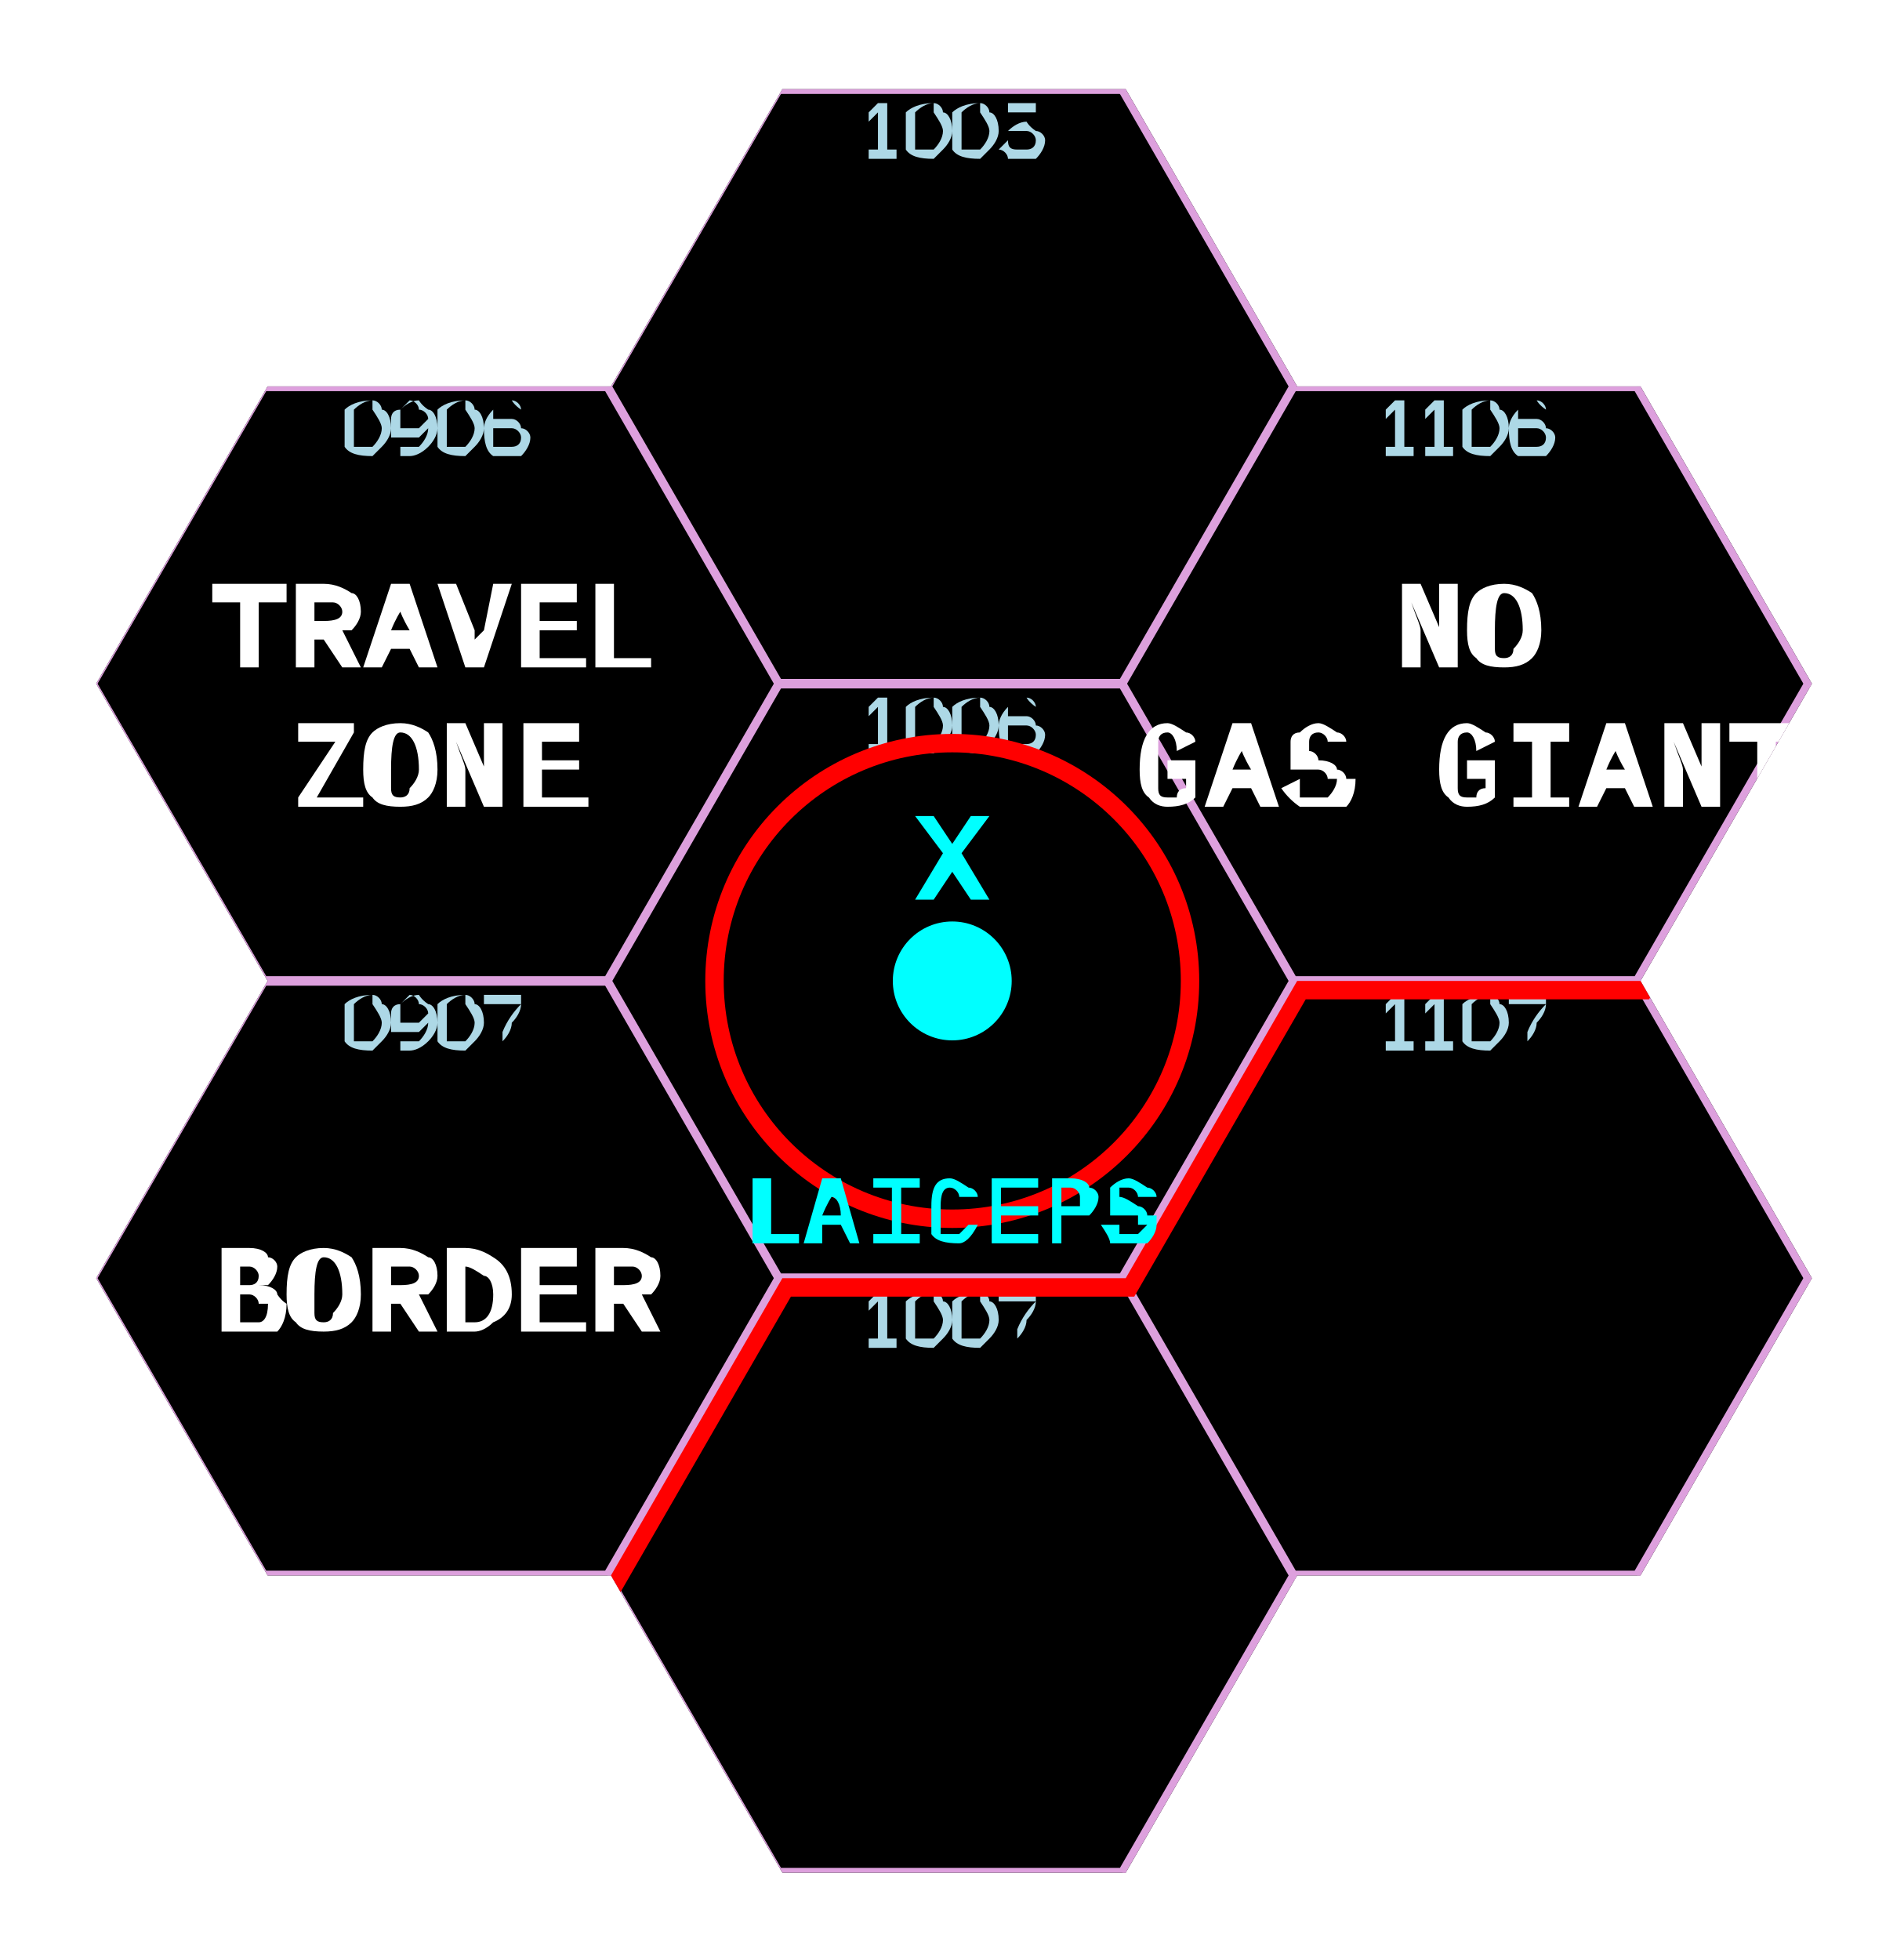
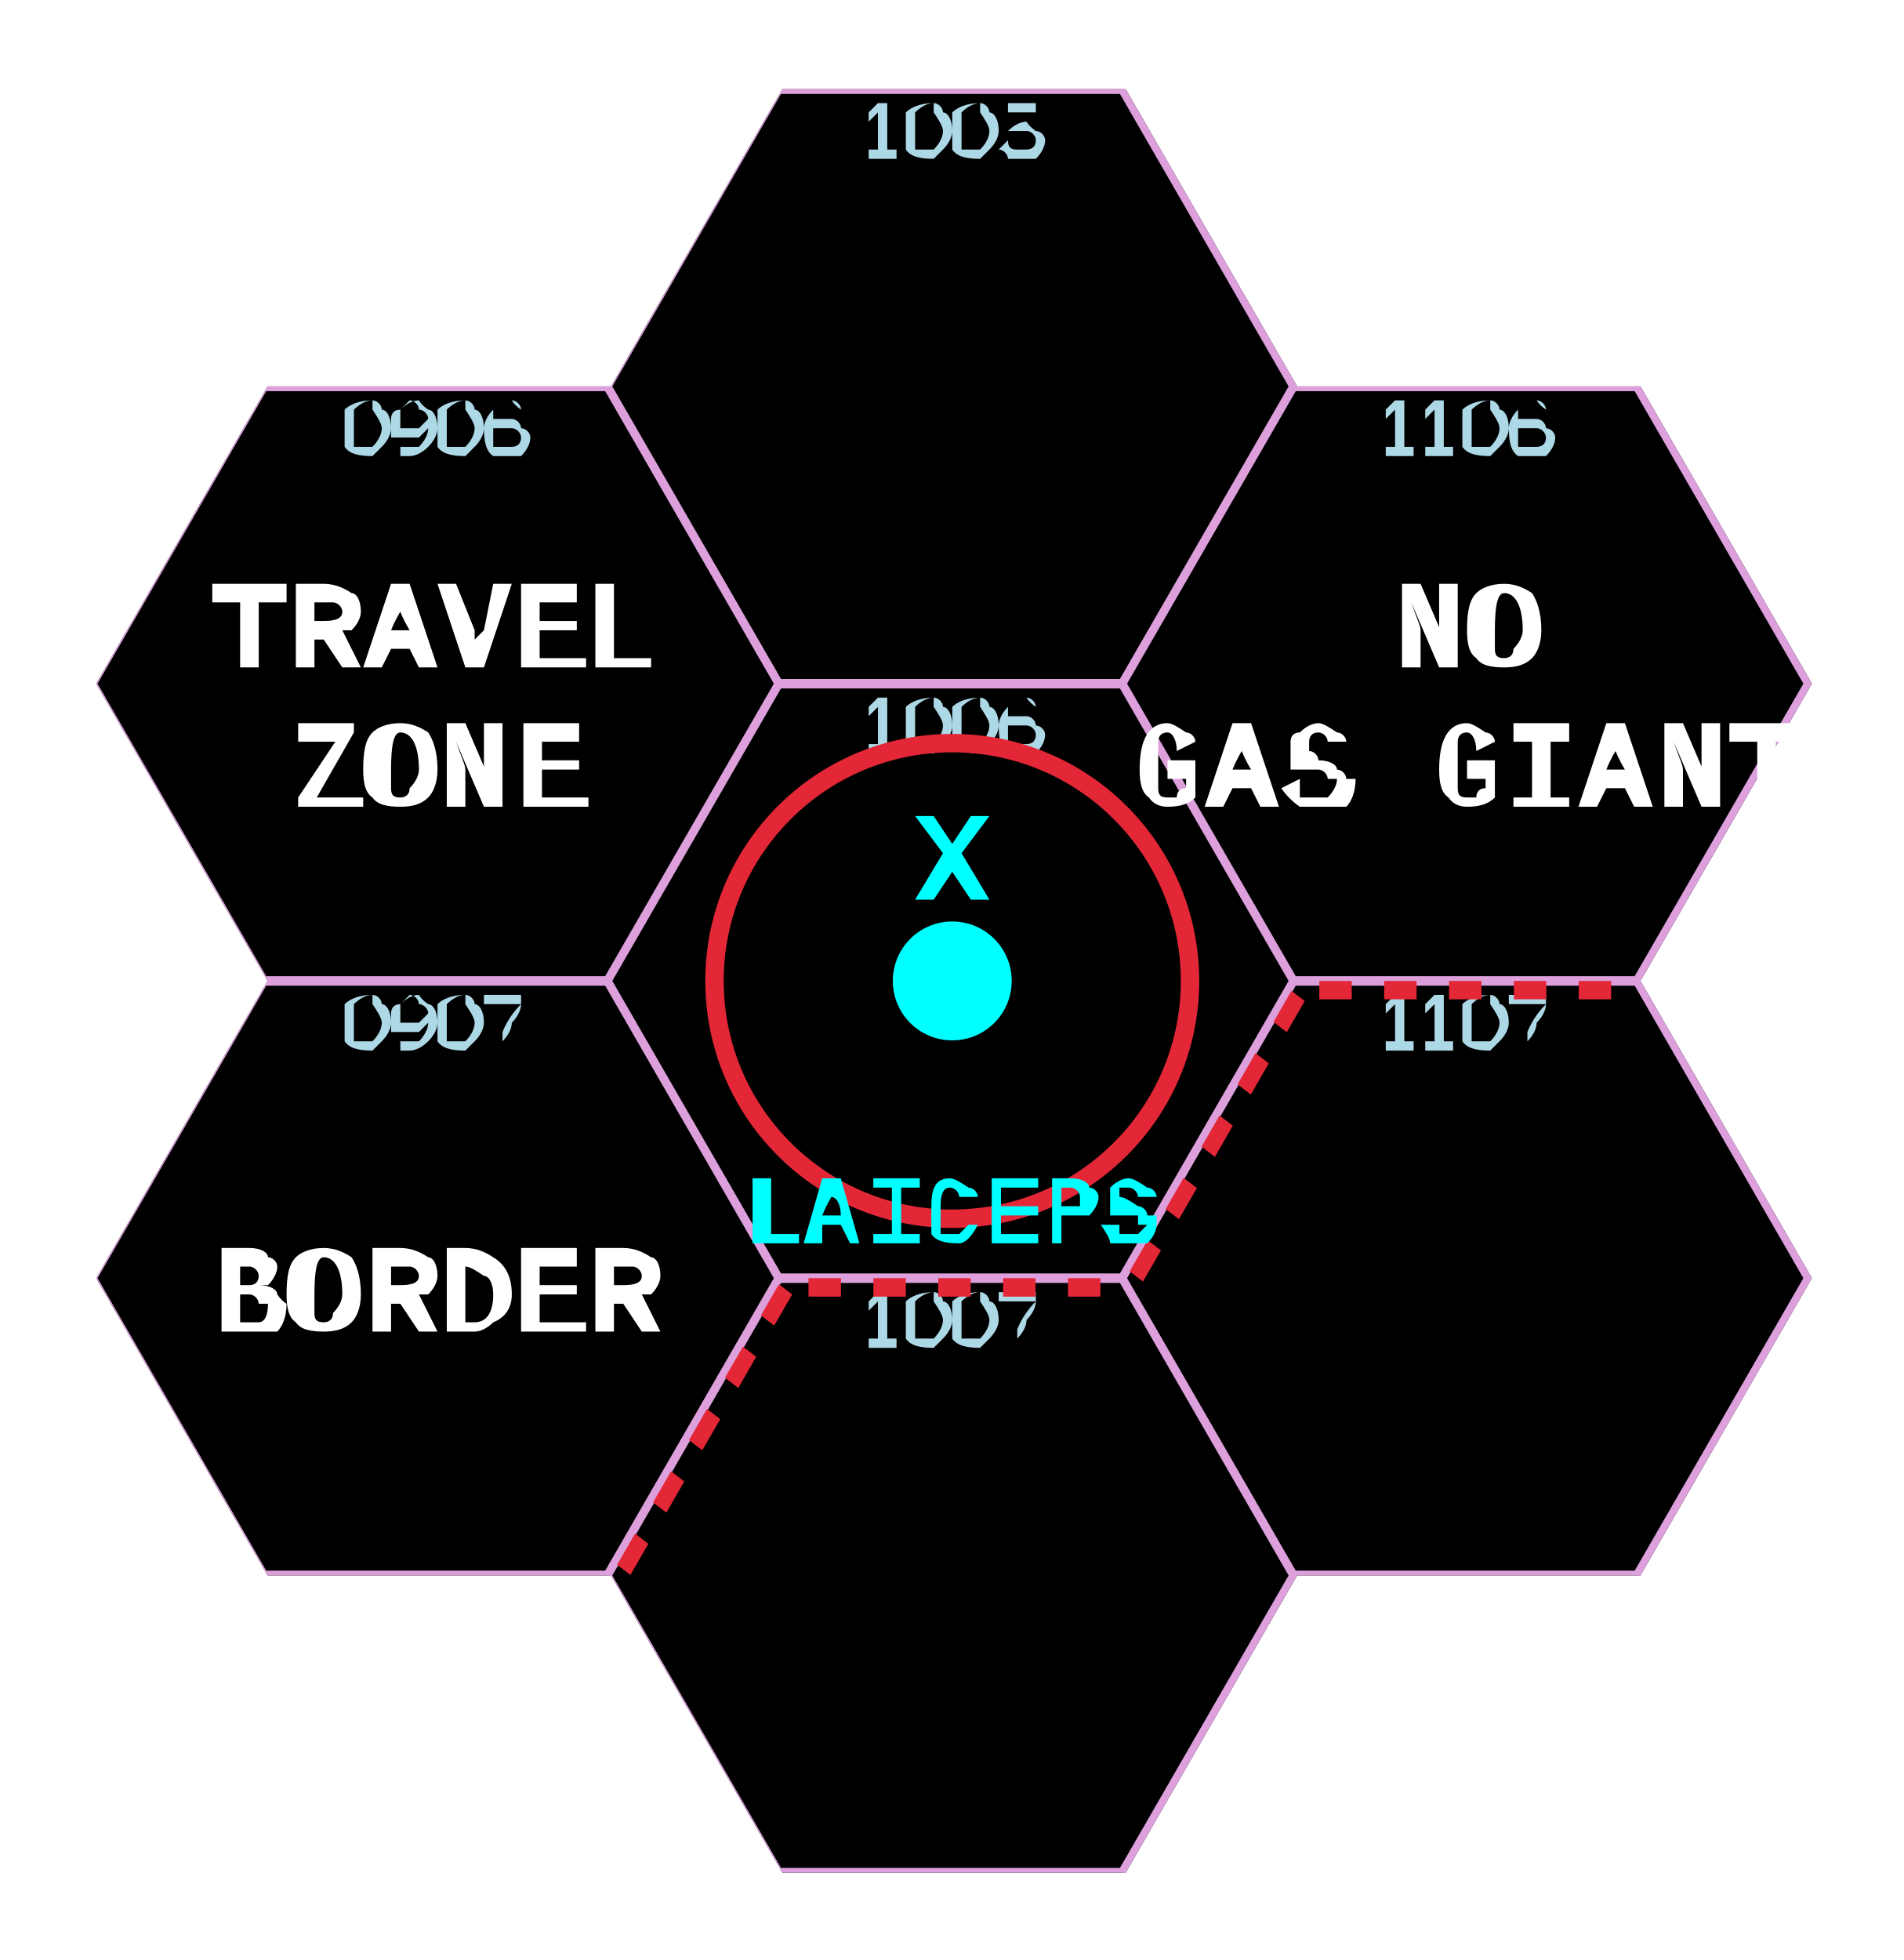
- <svg xmlns="http://www.w3.org/2000/svg" version="1.1" baseProfile="full" width="205" height="211">
+ <svg xmlns="http://www.w3.org/2000/svg" version="1.1" baseProfile="full" width="205" height="211" viewBox="0 0 205 211" clip="0 205 0 211">
  <defs>
    <clipPath id="did1">
      <path d="M1031.17,-354l-0.333,-0.5l0.333,-0.5h0.667l0.333,-0.5h0.667l0.333,0.5h0.667l0.333,0.5l-0.333,0.5l0.333,0.5l-0.333,0.5h-0.667l-0.333,0.5h-0.667l-0.333,-0.5h-0.667l-0.333,-0.5l0.333,-0.5Z" />
    </clipPath>
    <clipPath id="did2">
      <path d="M1023.17,-359l-0.333,-0.5l0.333,-0.5h0.667l0.333,0.5h0.667l0.333,-0.5h0.667l0.333,0.5h0.667l0.333,-0.5h0.667l0.333,0.5h0.667l0.333,-0.5h0.667l0.333,0.5h0.667l0.333,-0.5h0.667l0.333,0.5h0.667l0.333,-0.5h0.667l0.333,0.5h0.667l0.333,-0.5h0.667l0.333,0.5h0.667l0.333,-0.5h0.667l0.333,0.5h0.667l0.333,-0.5h0.667l0.333,0.5h0.667l0.333,-0.5h0.667l0.333,0.5h0.667l0.333,-0.5h0.667l0.333,0.5h0.667l0.333,-0.5h0.667l0.333,0.5h0.667l0.333,-0.5h0.667l0.333,0.5h0.667l0.333,-0.5h0.667l0.333,0.5h0.667l0.333,-0.5h0.667l0.333,0.5h0.667l0.333,-0.5h0.667l0.333,0.5h0.667l0.333,0.5l-0.333,0.5l0.333,0.5l-0.333,0.5l0.333,0.5l-0.333,0.5l0.333,0.5l-0.333,0.5l0.333,0.5l-0.333,0.5l0.333,0.5l-0.333,0.5l0.333,0.5l-0.333,0.5l0.333,0.5l-0.333,0.5l0.333,0.5l-0.333,0.5l0.333,0.5l-0.333,0.5l0.333,0.5l-0.333,0.5l0.333,0.5l-0.333,0.5l0.333,0.5l-0.333,0.5l0.333,0.5l-0.333,0.5l0.333,0.5l-0.333,0.5l0.333,0.5l-0.333,0.5l0.333,0.5l-0.333,0.5l0.333,0.5l-0.333,0.5l0.333,0.5l-0.333,0.5l0.333,0.5l-0.333,0.5l0.333,0.5l-0.333,0.5l0.333,0.5l-0.333,0.5l0.333,0.5l-0.333,0.5l0.333,0.5l-0.333,0.5l0.333,0.5l-0.333,0.5l0.333,0.5l-0.333,0.5l0.333,0.5l-0.333,0.5l0.333,0.5l-0.333,0.5l0.333,0.5l-0.333,0.5l0.333,0.5l-0.333,0.5l0.333,0.5l-0.333,0.5l0.333,0.5l-0.333,0.5l0.333,0.5l-0.333,0.5l0.333,0.5l-0.333,0.5l0.333,0.5l-0.333,0.5l0.333,0.5l-0.333,0.5l0.333,0.5l-0.333,0.5l0.333,0.5l-0.333,0.5l0.333,0.5l-0.333,0.5l0.333,0.5l-0.333,0.5h-0.667l-0.333,-0.5h-0.667l-0.333,0.5h-0.667l-0.333,-0.5h-0.667l-0.333,0.5h-0.667l-0.333,-0.5h-0.667l-0.333,0.5h-0.667l-0.333,-0.5h-0.667l-0.333,0.5h-0.667l-0.333,-0.5h-0.667l-0.333,0.5h-0.667l-0.333,-0.5h-0.667l-0.333,0.5h-0.667l-0.333,-0.5h-0.667l-0.333,0.5h-0.667l-0.333,-0.5h-0.667l-0.333,0.5h-0.667l-0.333,-0.5h-0.667l-0.333,0.5h-0.667l-0.333,-0.5h-0.667l-0.333,0.5h-0.667l-0.333,-0.5h-0.667l-0.333,0.5h-0.667l-0.333,-0.5h-0.667l-0.333,0.5h-0.667l-0.333,-0.5h-0.667l-0.333,0.5h-0.667l-0.333,-0.5h-0.667l-0.333,0.5h-0.667l-0.333,-0.5h-0.667l-0.333,0.5h-0.667l-0.333,-0.5h-0.667l-0.333,-0.5l0.333,-0.5l-0.333,-0.5l0.333,-0.5l-0.333,-0.5l0.333,-0.5l-0.333,-0.5l0.333,-0.5l-0.333,-0.5l0.333,-0.5l-0.333,-0.5l0.333,-0.5l-0.333,-0.5l0.333,-0.5l-0.333,-0.5l0.333,-0.5l-0.333,-0.5l0.333,-0.5l-0.333,-0.5l0.333,-0.5l-0.333,-0.5l0.333,-0.5l-0.333,-0.5l0.333,-0.5l-0.333,-0.5l0.333,-0.5l-0.333,-0.5l0.333,-0.5l-0.333,-0.5l0.333,-0.5l-0.333,-0.5l0.333,-0.5l-0.333,-0.5l0.333,-0.5l-0.333,-0.5l0.333,-0.5l-0.333,-0.5l0.333,-0.5l-0.333,-0.5l0.333,-0.5l-0.333,-0.5l0.333,-0.5l-0.333,-0.5l0.333,-0.5l-0.333,-0.5l0.333,-0.5l-0.333,-0.5l0.333,-0.5l-0.333,-0.5l0.333,-0.5l-0.333,-0.5l0.333,-0.5l-0.333,-0.5l0.333,-0.5l-0.333,-0.5l0.333,-0.5l-0.333,-0.5l0.333,-0.5l-0.333,-0.5l0.333,-0.5l-0.333,-0.5l0.333,-0.5l-0.333,-0.5l0.333,-0.5l-0.333,-0.5l0.333,-0.5l-0.333,-0.5l0.333,-0.5l-0.333,-0.5l0.333,-0.5l-0.333,-0.5l0.333,-0.5l-0.333,-0.5l0.333,-0.5l-0.333,-0.5l0.333,-0.5l-0.333,-0.5l0.333,-0.5Z" />
    </clipPath>
    <clipPath id="did3">
+       <path d="M1023.17,-359l-0.333,-0.5l0.333,-0.5h0.667l0.333,0.5h0.667l0.333,-0.5h0.667l0.333,0.5h0.667l0.333,-0.5h0.667l0.333,0.5h0.667l0.333,-0.5h0.667l0.333,0.5h0.667l0.333,-0.5h0.667l0.333,0.5h0.667l0.333,-0.5h0.667l0.333,0.5h0.667l0.333,-0.5h0.667l0.333,0.5h0.667l0.333,-0.5h0.667l0.333,0.5h0.667l0.333,-0.5h0.667l0.333,0.5h0.667l0.333,-0.5h0.667l0.333,0.5h0.667l0.333,-0.5h0.667l0.333,0.5h0.667l0.333,-0.5h0.667l0.333,0.5h0.667l0.333,-0.5h0.667l0.333,0.5h0.667l0.333,-0.5h0.667l0.333,0.5h0.667l0.333,-0.5h0.667l0.333,0.5h0.667l0.333,-0.5h0.667l0.333,0.5h0.667l0.333,0.5l-0.333,0.5l0.333,0.5l-0.333,0.5l0.333,0.5l-0.333,0.5l0.333,0.5l-0.333,0.5l0.333,0.5l-0.333,0.5l0.333,0.5l-0.333,0.5l0.333,0.5l-0.333,0.5l0.333,0.5l-0.333,0.5l0.333,0.5l-0.333,0.5l0.333,0.5l-0.333,0.5l0.333,0.5l-0.333,0.5l0.333,0.5l-0.333,0.5l0.333,0.5l-0.333,0.5l0.333,0.5l-0.333,0.5l0.333,0.5l-0.333,0.5l0.333,0.5l-0.333,0.5l0.333,0.5l-0.333,0.5l0.333,0.5l-0.333,0.5l0.333,0.5l-0.333,0.5l0.333,0.5l-0.333,0.5l0.333,0.5l-0.333,0.5l0.333,0.5l-0.333,0.5l0.333,0.5l-0.333,0.5l0.333,0.5l-0.333,0.5l0.333,0.5l-0.333,0.5l0.333,0.5l-0.333,0.5l0.333,0.5l-0.333,0.5l0.333,0.5l-0.333,0.5l0.333,0.5l-0.333,0.5l0.333,0.5l-0.333,0.5l0.333,0.5l-0.333,0.5l0.333,0.5l-0.333,0.5l0.333,0.5l-0.333,0.5l0.333,0.5l-0.333,0.5l0.333,0.5l-0.333,0.5l0.333,0.5l-0.333,0.5l0.333,0.5l-0.333,0.5l0.333,0.5l-0.333,0.5l0.333,0.5l-0.333,0.5l0.333,0.5l-0.333,0.5h-0.667l-0.333,-0.5h-0.667l-0.333,0.5h-0.667l-0.333,-0.5h-0.667l-0.333,0.5h-0.667l-0.333,-0.5h-0.667l-0.333,0.5h-0.667l-0.333,-0.5h-0.667l-0.333,0.5h-0.667l-0.333,-0.5h-0.667l-0.333,0.5h-0.667l-0.333,-0.5h-0.667l-0.333,0.5h-0.667l-0.333,-0.5h-0.667l-0.333,0.5h-0.667l-0.333,-0.5h-0.667l-0.333,0.5h-0.667l-0.333,-0.5h-0.667l-0.333,0.5h-0.667l-0.333,-0.5h-0.667l-0.333,0.5h-0.667l-0.333,-0.5h-0.667l-0.333,0.5h-0.667l-0.333,-0.5h-0.667l-0.333,0.5h-0.667l-0.333,-0.5h-0.667l-0.333,0.5h-0.667l-0.333,-0.5h-0.667l-0.333,0.5h-0.667l-0.333,-0.5h-0.667l-0.333,0.5h-0.667l-0.333,-0.5h-0.667l-0.333,-0.5l0.333,-0.5l-0.333,-0.5l0.333,-0.5l-0.333,-0.5l0.333,-0.5l-0.333,-0.5l0.333,-0.5l-0.333,-0.5l0.333,-0.5l-0.333,-0.5l0.333,-0.5l-0.333,-0.5l0.333,-0.5l-0.333,-0.5l0.333,-0.5l-0.333,-0.5l0.333,-0.5l-0.333,-0.5l0.333,-0.5l-0.333,-0.5l0.333,-0.5l-0.333,-0.5l0.333,-0.5l-0.333,-0.5l0.333,-0.5l-0.333,-0.5l0.333,-0.5l-0.333,-0.5l0.333,-0.5l-0.333,-0.5l0.333,-0.5l-0.333,-0.5l0.333,-0.5l-0.333,-0.5l0.333,-0.5l-0.333,-0.5l0.333,-0.5l-0.333,-0.5l0.333,-0.5l-0.333,-0.5l0.333,-0.5l-0.333,-0.5l0.333,-0.5l-0.333,-0.5l0.333,-0.5l-0.333,-0.5l0.333,-0.5l-0.333,-0.5l0.333,-0.5l-0.333,-0.5l0.333,-0.5l-0.333,-0.5l0.333,-0.5l-0.333,-0.5l0.333,-0.5l-0.333,-0.5l0.333,-0.5l-0.333,-0.5l0.333,-0.5l-0.333,-0.5l0.333,-0.5l-0.333,-0.5l0.333,-0.5l-0.333,-0.5l0.333,-0.5l-0.333,-0.5l0.333,-0.5l-0.333,-0.5l0.333,-0.5l-0.333,-0.5l0.333,-0.5l-0.333,-0.5l0.333,-0.5l-0.333,-0.5l0.333,-0.5l-0.333,-0.5l0.333,-0.5Z" />
+     </clipPath>
+     <clipPath id="did4">
      <path d="M1031.17,-352l-0.333,-0.5l0.333,-0.5h0.667l0.333,-0.5h0.667l0.333,-0.5h0.667l0.333,-0.5h0.667l0.333,0.5l-0.333,0.5l0.333,0.5l-0.333,0.5l0.333,0.5l-0.333,0.5h-0.667l-0.333,0.5h-0.667l-0.333,0.5h-0.667l-0.333,0.5h-0.667l-0.333,-0.5l0.333,-0.5l-0.333,-0.5l0.333,-0.5Z" />
+     </clipPath>
+     <clipPath id="did5">
+       <path d="M1031.17,-354l-0.333,-0.5l0.333,-0.5h0.667l0.333,-0.5h0.667l0.333,0.5h0.667l0.333,0.5l-0.333,0.5l0.333,0.5l-0.333,0.5h-0.667l-0.333,0.5h-0.667l-0.333,-0.5h-0.667l-0.333,-0.5l0.333,-0.5Z" />
+     </clipPath>
+     <clipPath id="did6">
+       <path d="M1031.17,-354l-0.333,-0.5l0.333,-0.5h0.667l0.333,-0.5h0.667l0.333,0.5h0.667l0.333,0.5l-0.333,0.5l0.333,0.5l-0.333,0.5h-0.667l-0.333,0.5h-0.667l-0.333,-0.5h-0.667l-0.333,-0.5l0.333,-0.5Z" />
    </clipPath>
  </defs>
  <g fill="None" stroke="None" transform="matrix(1,0,0,1,0,0) matrix(55.4256,0,0,64,-57124.4,22761.6)">
    <g clip-path="url(#did1)">
      <rect x="1030.65" y="-355.65" width="3.7" height="3.3" fill="rgb(0,0,0)" />
      <path d="M1028.83,-356.5v0l0.333,0.5h0.667l0.333,-0.5" stroke="rgb(221,160,221)" stroke-width="0.016" />
      <path d="M1028.83,-355.5v0l0.333,0.5h0.667l0.333,-0.5" stroke="rgb(221,160,221)" stroke-width="0.016" />
      <path d="M1028.83,-354.5v0l0.333,0.5h0.667l0.333,-0.5" stroke="rgb(221,160,221)" stroke-width="0.016" />
      <path d="M1028.83,-353.5v0l0.333,0.5h0.667l0.333,-0.5" stroke="rgb(221,160,221)" stroke-width="0.016" />
      <path d="M1028.83,-352.5v0l0.333,0.5h0.667l0.333,-0.5" stroke="rgb(221,160,221)" stroke-width="0.016" />
      <path d="M1028.83,-351.5v0l0.333,0.5h0.667l0.333,-0.5" stroke="rgb(221,160,221)" stroke-width="0.016" />
      <path d="M1029.83,-356v0l0.333,0.5h0.667l0.333,-0.5" stroke="rgb(221,160,221)" stroke-width="0.016" />
      <path d="M1029.83,-355v0l0.333,0.5h0.667l0.333,-0.5" stroke="rgb(221,160,221)" stroke-width="0.016" />
      <path d="M1029.83,-354v0l0.333,0.5h0.667l0.333,-0.5" stroke="rgb(221,160,221)" stroke-width="0.016" />
      <path d="M1029.83,-353v0l0.333,0.5h0.667l0.333,-0.5" stroke="rgb(221,160,221)" stroke-width="0.016" />
      <path d="M1029.83,-352v0l0.333,0.5h0.667l0.333,-0.5" stroke="rgb(221,160,221)" stroke-width="0.016" />
      <path d="M1029.83,-351v0l0.333,0.5h0.667l0.333,-0.5" stroke="rgb(221,160,221)" stroke-width="0.016" />
      <path d="M1030.83,-356.5v0l0.333,0.5h0.667l0.333,-0.5" stroke="rgb(221,160,221)" stroke-width="0.016" />
      <path d="M1030.83,-355.5v0l0.333,0.5h0.667l0.333,-0.5" stroke="rgb(221,160,221)" stroke-width="0.016" />
      <path d="M1030.83,-354.5v0l0.333,0.5h0.667l0.333,-0.5" stroke="rgb(221,160,221)" stroke-width="0.016" />
      <path d="M1030.83,-353.5v0l0.333,0.5h0.667l0.333,-0.5" stroke="rgb(221,160,221)" stroke-width="0.016" />
      <path d="M1030.83,-352.5v0l0.333,0.5h0.667l0.333,-0.5" stroke="rgb(221,160,221)" stroke-width="0.016" />
      <path d="M1030.83,-351.5v0l0.333,0.5h0.667l0.333,-0.5" stroke="rgb(221,160,221)" stroke-width="0.016" />
      <path d="M1031.83,-356v0l0.333,0.5h0.667l0.333,-0.5" stroke="rgb(221,160,221)" stroke-width="0.016" />
      <path d="M1031.83,-355v0l0.333,0.5h0.667l0.333,-0.5" stroke="rgb(221,160,221)" stroke-width="0.016" />
      <path d="M1031.83,-354v0l0.333,0.5h0.667l0.333,-0.5" stroke="rgb(221,160,221)" stroke-width="0.016" />
      <path d="M1031.83,-353v0l0.333,0.5h0.667l0.333,-0.5" stroke="rgb(221,160,221)" stroke-width="0.016" />
      <path d="M1031.83,-352v0l0.333,0.5h0.667l0.333,-0.5" stroke="rgb(221,160,221)" stroke-width="0.016" />
      <path d="M1031.83,-351v0l0.333,0.5h0.667l0.333,-0.5" stroke="rgb(221,160,221)" stroke-width="0.016" />
      <path d="M1032.83,-356.5v0l0.333,0.5h0.667l0.333,-0.5" stroke="rgb(221,160,221)" stroke-width="0.016" />
      <path d="M1032.83,-355.5v0l0.333,0.5h0.667l0.333,-0.5" stroke="rgb(221,160,221)" stroke-width="0.016" />
      <path d="M1032.83,-354.5v0l0.333,0.5h0.667l0.333,-0.5" stroke="rgb(221,160,221)" stroke-width="0.016" />
      <path d="M1032.83,-353.5v0l0.333,0.5h0.667l0.333,-0.5" stroke="rgb(221,160,221)" stroke-width="0.016" />
      <path d="M1032.83,-352.5v0l0.333,0.5h0.667l0.333,-0.5" stroke="rgb(221,160,221)" stroke-width="0.016" />
      <path d="M1032.83,-351.5v0l0.333,0.5h0.667l0.333,-0.5" stroke="rgb(221,160,221)" stroke-width="0.016" />
      <path d="M1033.83,-356v0l0.333,0.5h0.667l0.333,-0.5" stroke="rgb(221,160,221)" stroke-width="0.016" />
      <path d="M1033.83,-355v0l0.333,0.5h0.667l0.333,-0.5" stroke="rgb(221,160,221)" stroke-width="0.016" />
      <path d="M1033.83,-354v0l0.333,0.5h0.667l0.333,-0.5" stroke="rgb(221,160,221)" stroke-width="0.016" />
      <path d="M1033.83,-353v0l0.333,0.5h0.667l0.333,-0.5" stroke="rgb(221,160,221)" stroke-width="0.016" />
      <path d="M1033.83,-352v0l0.333,0.5h0.667l0.333,-0.5" stroke="rgb(221,160,221)" stroke-width="0.016" />
      <path d="M1033.83,-351v0l0.333,0.5h0.667l0.333,-0.5" stroke="rgb(221,160,221)" stroke-width="0.016" />
      <text transform="translate(1029.5,-357) scale(1.1547 1)" font-family="Arial" font-size="0.14" text-anchor="middle" x="0" y="0.119" fill="rgb(173,216,230)">0704</text>
      <text transform="translate(1029.5,-356) scale(1.1547 1)" font-family="Arial" font-size="0.14" text-anchor="middle" x="0" y="0.119" fill="rgb(173,216,230)">0705</text>
      <text transform="translate(1029.5,-355) scale(1.1547 1)" font-family="Arial" font-size="0.14" text-anchor="middle" x="0" y="0.119" fill="rgb(173,216,230)">0706</text>
      <text transform="translate(1029.5,-354) scale(1.1547 1)" font-family="Arial" font-size="0.14" text-anchor="middle" x="0" y="0.119" fill="rgb(173,216,230)">0707</text>
      <text transform="translate(1029.5,-353) scale(1.1547 1)" font-family="Arial" font-size="0.14" text-anchor="middle" x="0" y="0.119" fill="rgb(173,216,230)">0708</text>
      <text transform="translate(1029.5,-352) scale(1.1547 1)" font-family="Arial" font-size="0.14" text-anchor="middle" x="0" y="0.119" fill="rgb(173,216,230)">0709</text>
      <text transform="translate(1030.5,-356.5) scale(1.1547 1)" font-family="Arial" font-size="0.14" text-anchor="middle" x="0" y="0.119" fill="rgb(173,216,230)">0804</text>
      <text transform="translate(1030.5,-355.5) scale(1.1547 1)" font-family="Arial" font-size="0.14" text-anchor="middle" x="0" y="0.119" fill="rgb(173,216,230)">0805</text>
      <text transform="translate(1030.5,-354.5) scale(1.1547 1)" font-family="Arial" font-size="0.14" text-anchor="middle" x="0" y="0.119" fill="rgb(173,216,230)">0806</text>
      <text transform="translate(1030.5,-353.5) scale(1.1547 1)" font-family="Arial" font-size="0.14" text-anchor="middle" x="0" y="0.119" fill="rgb(173,216,230)">0807</text>
      <text transform="translate(1030.5,-352.5) scale(1.1547 1)" font-family="Arial" font-size="0.14" text-anchor="middle" x="0" y="0.119" fill="rgb(173,216,230)">0808</text>
      <text transform="translate(1030.5,-351.5) scale(1.1547 1)" font-family="Arial" font-size="0.14" text-anchor="middle" x="0" y="0.119" fill="rgb(173,216,230)">0809</text>
      <text transform="translate(1031.5,-357) scale(1.1547 1)" font-family="Arial" font-size="0.14" text-anchor="middle" x="0" y="0.119" fill="rgb(173,216,230)">0904</text>
      <text transform="translate(1031.5,-356) scale(1.1547 1)" font-family="Arial" font-size="0.14" text-anchor="middle" x="0" y="0.119" fill="rgb(173,216,230)">0905</text>
      <text transform="translate(1031.5,-355) scale(1.1547 1)" font-family="Arial" font-size="0.14" text-anchor="middle" x="0" y="0.119" fill="rgb(173,216,230)">0906</text>
      <text transform="translate(1031.5,-354) scale(1.1547 1)" font-family="Arial" font-size="0.14" text-anchor="middle" x="0" y="0.119" fill="rgb(173,216,230)">0907</text>
      <text transform="translate(1031.5,-353) scale(1.1547 1)" font-family="Arial" font-size="0.14" text-anchor="middle" x="0" y="0.119" fill="rgb(173,216,230)">0908</text>
      <text transform="translate(1031.5,-352) scale(1.1547 1)" font-family="Arial" font-size="0.14" text-anchor="middle" x="0" y="0.119" fill="rgb(173,216,230)">0909</text>
      <text transform="translate(1032.5,-356.5) scale(1.1547 1)" font-family="Arial" font-size="0.14" text-anchor="middle" x="0" y="0.119" fill="rgb(173,216,230)">1004</text>
      <text transform="translate(1032.5,-355.5) scale(1.1547 1)" font-family="Arial" font-size="0.14" text-anchor="middle" x="0" y="0.119" fill="rgb(173,216,230)">1005</text>
      <text transform="translate(1032.5,-354.5) scale(1.1547 1)" font-family="Arial" font-size="0.14" text-anchor="middle" x="0" y="0.119" fill="rgb(173,216,230)">1006</text>
      <text transform="translate(1032.5,-353.5) scale(1.1547 1)" font-family="Arial" font-size="0.14" text-anchor="middle" x="0" y="0.119" fill="rgb(173,216,230)">1007</text>
      <text transform="translate(1032.5,-352.5) scale(1.1547 1)" font-family="Arial" font-size="0.14" text-anchor="middle" x="0" y="0.119" fill="rgb(173,216,230)">1008</text>
      <text transform="translate(1032.5,-351.5) scale(1.1547 1)" font-family="Arial" font-size="0.14" text-anchor="middle" x="0" y="0.119" fill="rgb(173,216,230)">1009</text>
      <text transform="translate(1033.5,-357) scale(1.1547 1)" font-family="Arial" font-size="0.14" text-anchor="middle" x="0" y="0.119" fill="rgb(173,216,230)">1104</text>
      <text transform="translate(1033.5,-356) scale(1.1547 1)" font-family="Arial" font-size="0.14" text-anchor="middle" x="0" y="0.119" fill="rgb(173,216,230)">1105</text>
      <text transform="translate(1033.5,-355) scale(1.1547 1)" font-family="Arial" font-size="0.14" text-anchor="middle" x="0" y="0.119" fill="rgb(173,216,230)">1106</text>
      <text transform="translate(1033.5,-354) scale(1.1547 1)" font-family="Arial" font-size="0.14" text-anchor="middle" x="0" y="0.119" fill="rgb(173,216,230)">1107</text>
      <text transform="translate(1033.5,-353) scale(1.1547 1)" font-family="Arial" font-size="0.14" text-anchor="middle" x="0" y="0.119" fill="rgb(173,216,230)">1108</text>
      <text transform="translate(1033.5,-352) scale(1.1547 1)" font-family="Arial" font-size="0.14" text-anchor="middle" x="0" y="0.119" fill="rgb(173,216,230)">1109</text>
      <text transform="translate(1034.5,-356.5) scale(1.1547 1)" font-family="Arial" font-size="0.14" text-anchor="middle" x="0" y="0.119" fill="rgb(173,216,230)">1204</text>
      <text transform="translate(1034.5,-355.5) scale(1.1547 1)" font-family="Arial" font-size="0.14" text-anchor="middle" x="0" y="0.119" fill="rgb(173,216,230)">1205</text>
      <text transform="translate(1034.5,-354.5) scale(1.1547 1)" font-family="Arial" font-size="0.14" text-anchor="middle" x="0" y="0.119" fill="rgb(173,216,230)">1206</text>
      <text transform="translate(1034.5,-353.5) scale(1.1547 1)" font-family="Arial" font-size="0.14" text-anchor="middle" x="0" y="0.119" fill="rgb(173,216,230)">1207</text>
      <text transform="translate(1034.5,-352.5) scale(1.1547 1)" font-family="Arial" font-size="0.14" text-anchor="middle" x="0" y="0.119" fill="rgb(173,216,230)">1208</text>
      <text transform="translate(1034.5,-351.5) scale(1.1547 1)" font-family="Arial" font-size="0.14" text-anchor="middle" x="0" y="0.119" fill="rgb(173,216,230)">1209</text>
-       <g clip-path="url(#did2)">
-         <path clip-path="url(#did3)" d="M1031.17,-352l-0.333,-0.5l0.333,-0.5h0.667l0.333,-0.5h0.667l0.333,-0.5h0.667l0.333,-0.5h0.667l0.333,0.5l-0.333,0.5l0.333,0.5l-0.333,0.5l0.333,0.5l-0.333,0.5h-0.667l-0.333,0.5h-0.667l-0.333,0.5h-0.667l-0.333,0.5h-0.667l-0.333,-0.5l0.333,-0.5l-0.333,-0.5l0.333,-0.5Z" stroke="rgb(255,0,0)" stroke-width="0.062" />
+       <g clip-path="url(#did3)">
+         <path clip-path="url(#did4)" d="M1031.17,-352l-0.333,-0.5l0.333,-0.5h0.667l0.333,-0.5h0.667l0.333,-0.5h0.667l0.333,-0.5h0.667l0.333,0.5l-0.333,0.5l0.333,0.5l-0.333,0.5l0.333,0.5l-0.333,0.5h-0.667l-0.333,0.5h-0.667l-0.333,0.5h-0.667l-0.333,0.5h-0.667l-0.333,-0.5l0.333,-0.5l-0.333,-0.5l0.333,-0.5Z" stroke="rgb(227,39,54)" stroke-width="0.062" stroke-dasharray="0.063 0.063" />
      </g>
-       <line x1="1031.72" y1="-356.612" x2="1032.28" y2="-356.888" stroke="rgb(0,128,0)" stroke-width="0.08" />
-       <g transform="translate(1028.5,-359) scale(1.1547 1)">
-         <text font-family="Courier New" font-size="0.35" font-weight="bold" text-decoration="underline" text-anchor="middle" x="0" y="-0.049" fill="rgb(0,255,255)">WORLD</text>
-         <text font-family="Courier New" font-size="0.35" font-weight="bold" text-decoration="underline" text-anchor="middle" x="0" y="0.347" fill="rgb(0,255,255)">CHARACTERISTICS</text>
-       </g>
-       <text transform="translate(1028.5,-355) scale(1.1547 1)" font-family="Courier New" font-size="0.35" font-weight="bold" text-decoration="underline" text-anchor="middle" x="0" y="0.149" fill="rgb(0,255,255)">POPULATION</text>
-       <text transform="translate(1036.5,-359) scale(1.1547 1)" font-family="Courier New" font-size="0.35" font-weight="bold" text-decoration="underline" text-anchor="middle" x="0" y="0.149" fill="rgb(0,255,255)">TRAVEL ZONES</text>
-       <text transform="translate(1036.5,-355) scale(1.1547 1)" font-family="Courier New" font-size="0.35" font-weight="bold" text-decoration="underline" text-anchor="middle" x="0" y="0.149" fill="rgb(0,255,255)">BASES</text>
-       <text transform="translate(1032.5,-359) scale(1.1547 1)" font-family="Courier New" font-size="0.35" font-weight="bold" text-decoration="underline" text-anchor="middle" x="0" y="0.149" fill="rgb(0,255,255)">MAP LEGEND</text>
-       <g transform="translate(1032.5,-358) scale(1.1547 1)">
-         <text font-family="Courier New" font-size="0.21" font-weight="bold" text-anchor="middle" x="0" y="-0.03" fill="rgb(255,255,255)">STARPORT</text>
-         <text font-family="Courier New" font-size="0.21" font-weight="bold" text-anchor="middle" x="0" y="0.208" fill="rgb(255,255,255)">TYPE</text>
-       </g>
-       <text transform="translate(1033.5,-357.5) scale(1.1547 1)" font-family="Courier New" font-size="0.21" font-weight="bold" text-anchor="middle" x="0" y="0.089" fill="rgb(255,255,255)">GAS GIANT</text>
-       <g transform="translate(1033.5,-356.5) scale(1.1547 1)">
-         <text font-family="Courier New" font-size="0.21" font-weight="bold" text-anchor="middle" x="0" y="-0.03" fill="rgb(255,255,255)" />
-         <text font-family="Courier New" font-size="0.21" font-weight="bold" text-anchor="middle" x="0" y="0.208" fill="rgb(255,255,255)">ALLEGIANCE</text>
-       </g>
-       <g transform="translate(1032.5,-356) scale(1.1547 1)">
-         <text font-family="Courier New" font-size="0.21" font-weight="bold" text-anchor="middle" x="0" y="-0.03" fill="rgb(255,255,255)">WORLD</text>
-         <text font-family="Courier New" font-size="0.21" font-weight="bold" text-anchor="middle" x="0" y="0.208" fill="rgb(255,255,255)">NAME</text>
-       </g>
-       <g transform="translate(1031.5,-356.5) scale(1.1547 1)">
-         <text font-family="Courier New" font-size="0.21" font-weight="bold" text-anchor="middle" x="0" y="-0.03" fill="rgb(255,255,255)">X-BOAT</text>
-         <text font-family="Courier New" font-size="0.21" font-weight="bold" text-anchor="middle" x="0" y="0.208" fill="rgb(255,255,255)">ROUTE</text>
-       </g>
-       <text transform="translate(1031.5,-357.5) scale(1.1547 1)" font-family="Courier New" font-size="0.21" font-weight="bold" text-anchor="middle" x="0" y="0.089" fill="rgb(255,255,255)">BASES</text>
-       <g transform="translate(1033.5,-354.5) scale(1.1547 1)">
-         <text font-family="Courier New" font-size="0.21" font-weight="bold" text-anchor="middle" x="0" y="-0.03" fill="rgb(255,255,255)">NO</text>
-         <text font-family="Courier New" font-size="0.21" font-weight="bold" text-anchor="middle" x="0" y="0.208" fill="rgb(255,255,255)">GAS GIANT</text>
-       </g>
-       <g transform="translate(1031.5,-354.5) scale(1.1547 1)">
-         <text font-family="Courier New" font-size="0.21" font-weight="bold" text-anchor="middle" x="0" y="-0.03" fill="rgb(255,255,255)">TRAVEL</text>
-         <text font-family="Courier New" font-size="0.21" font-weight="bold" text-anchor="middle" x="0" y="0.208" fill="rgb(255,255,255)">ZONE</text>
-       </g>
-       <text transform="translate(1031.5,-353.5) scale(1.1547 1)" font-family="Courier New" font-size="0.21" font-weight="bold" text-anchor="middle" x="0" y="0.089" fill="rgb(255,255,255)">BORDER</text>
+       <line x1="1031.72" y1="-356.612" x2="1032.28" y2="-356.888" stroke="rgb(4,129,4)" stroke-width="0.08" />
    </g>
-     <circle transform="translate(1032.5,-354) scale(1.1547 1)" r="0.4" cx="0" cy="0" stroke="rgb(255,0,0)" stroke-width="0.031" />
+     <g transform="translate(1028.5,-359) scale(1.1547 1)">
+       <text font-family="Courier New" font-size="0.35" font-weight="bold" text-decoration="underline" text-anchor="middle" x="0" y="-0.049" fill="rgb(0,255,255)">WORLD</text>
+       <text font-family="Courier New" font-size="0.35" font-weight="bold" text-decoration="underline" text-anchor="middle" x="0" y="0.347" fill="rgb(0,255,255)">CHARACTERISTICS</text>
+     </g>
+     <text transform="translate(1028.5,-355) scale(1.1547 1)" font-family="Courier New" font-size="0.35" font-weight="bold" text-decoration="underline" text-anchor="middle" x="0" y="0.149" fill="rgb(0,255,255)">POPULATION</text>
+     <text transform="translate(1036.5,-359) scale(1.1547 1)" font-family="Courier New" font-size="0.35" font-weight="bold" text-decoration="underline" text-anchor="middle" x="0" y="0.149" fill="rgb(0,255,255)">TRAVEL ZONES</text>
+     <text transform="translate(1036.5,-355) scale(1.1547 1)" font-family="Courier New" font-size="0.35" font-weight="bold" text-decoration="underline" text-anchor="middle" x="0" y="0.149" fill="rgb(0,255,255)">BASES</text>
+     <text transform="translate(1032.5,-359) scale(1.1547 1)" font-family="Courier New" font-size="0.35" font-weight="bold" text-decoration="underline" text-anchor="middle" x="0" y="0.149" fill="rgb(0,255,255)">MAP LEGEND</text>
+     <g transform="translate(1032.5,-358) scale(1.1547 1)">
+       <text font-family="Courier New" font-size="0.21" font-weight="bold" text-anchor="middle" x="0" y="-0.03" fill="rgb(255,255,255)">STARPORT</text>
+       <text font-family="Courier New" font-size="0.21" font-weight="bold" text-anchor="middle" x="0" y="0.208" fill="rgb(255,255,255)">TYPE</text>
+     </g>
+     <text transform="translate(1033.5,-357.5) scale(1.1547 1)" font-family="Courier New" font-size="0.21" font-weight="bold" text-anchor="middle" x="0" y="0.089" fill="rgb(255,255,255)">GAS GIANT</text>
+     <g transform="translate(1033.5,-356.5) scale(1.1547 1)">
+       <text font-family="Courier New" font-size="0.21" font-weight="bold" text-anchor="middle" x="0" y="-0.03" fill="rgb(255,255,255)" />
+       <text font-family="Courier New" font-size="0.21" font-weight="bold" text-anchor="middle" x="0" y="0.208" fill="rgb(255,255,255)">ALLEGIANCE</text>
+     </g>
+     <g transform="translate(1032.5,-356) scale(1.1547 1)">
+       <text font-family="Courier New" font-size="0.21" font-weight="bold" text-anchor="middle" x="0" y="-0.03" fill="rgb(255,255,255)">WORLD</text>
+       <text font-family="Courier New" font-size="0.21" font-weight="bold" text-anchor="middle" x="0" y="0.208" fill="rgb(255,255,255)">NAME</text>
+     </g>
+     <g transform="translate(1031.5,-356.5) scale(1.1547 1)">
+       <text font-family="Courier New" font-size="0.21" font-weight="bold" text-anchor="middle" x="0" y="-0.03" fill="rgb(255,255,255)">X-BOAT</text>
+       <text font-family="Courier New" font-size="0.21" font-weight="bold" text-anchor="middle" x="0" y="0.208" fill="rgb(255,255,255)">ROUTE</text>
+     </g>
+     <text transform="translate(1031.5,-357.5) scale(1.1547 1)" font-family="Courier New" font-size="0.21" font-weight="bold" text-anchor="middle" x="0" y="0.089" fill="rgb(255,255,255)">BASES</text>
+     <g transform="translate(1033.5,-354.5) scale(1.1547 1)">
+       <text font-family="Courier New" font-size="0.21" font-weight="bold" text-anchor="middle" x="0" y="-0.03" fill="rgb(255,255,255)">NO</text>
+       <text font-family="Courier New" font-size="0.21" font-weight="bold" text-anchor="middle" x="0" y="0.208" fill="rgb(255,255,255)">GAS GIANT</text>
+     </g>
+     <g transform="translate(1031.5,-354.5) scale(1.1547 1)">
+       <text font-family="Courier New" font-size="0.21" font-weight="bold" text-anchor="middle" x="0" y="-0.03" fill="rgb(255,255,255)">TRAVEL</text>
+       <text font-family="Courier New" font-size="0.21" font-weight="bold" text-anchor="middle" x="0" y="0.208" fill="rgb(255,255,255)">ZONE</text>
+     </g>
+     <text transform="translate(1031.5,-353.5) scale(1.1547 1)" font-family="Courier New" font-size="0.21" font-weight="bold" text-anchor="middle" x="0" y="0.089" fill="rgb(255,255,255)">BORDER</text>
+     <g clip-path="url(#did5)">
+       <circle transform="translate(1032.5,-354) scale(1.1547 1)" r="0.4" cx="0" cy="0" stroke="rgb(227,39,54)" stroke-width="0.031" />
+     </g>
    <g transform="translate(1032.5,-354) scale(1.1547 1)">
-       <text font-family="Courier New" font-size="0.168" font-weight="bold" text-anchor="middle" x="0" y="0.441" fill="rgb(0,255,255)">LAICEPS</text>
      <text font-family="Courier New" font-size="0.21" font-weight="bold" text-anchor="middle" x="0" y="-0.136" fill="rgb(0,255,255)">X</text>
      <circle r="0.1" cx="0" cy="0" fill="rgb(0,255,255)" />
+       <text font-family="Courier New" font-size="0.168" font-weight="bold" text-anchor="middle" x="0" y="0.441" fill="rgb(0,255,255)">LAICEPS</text>
    </g>
  </g>
</svg>
